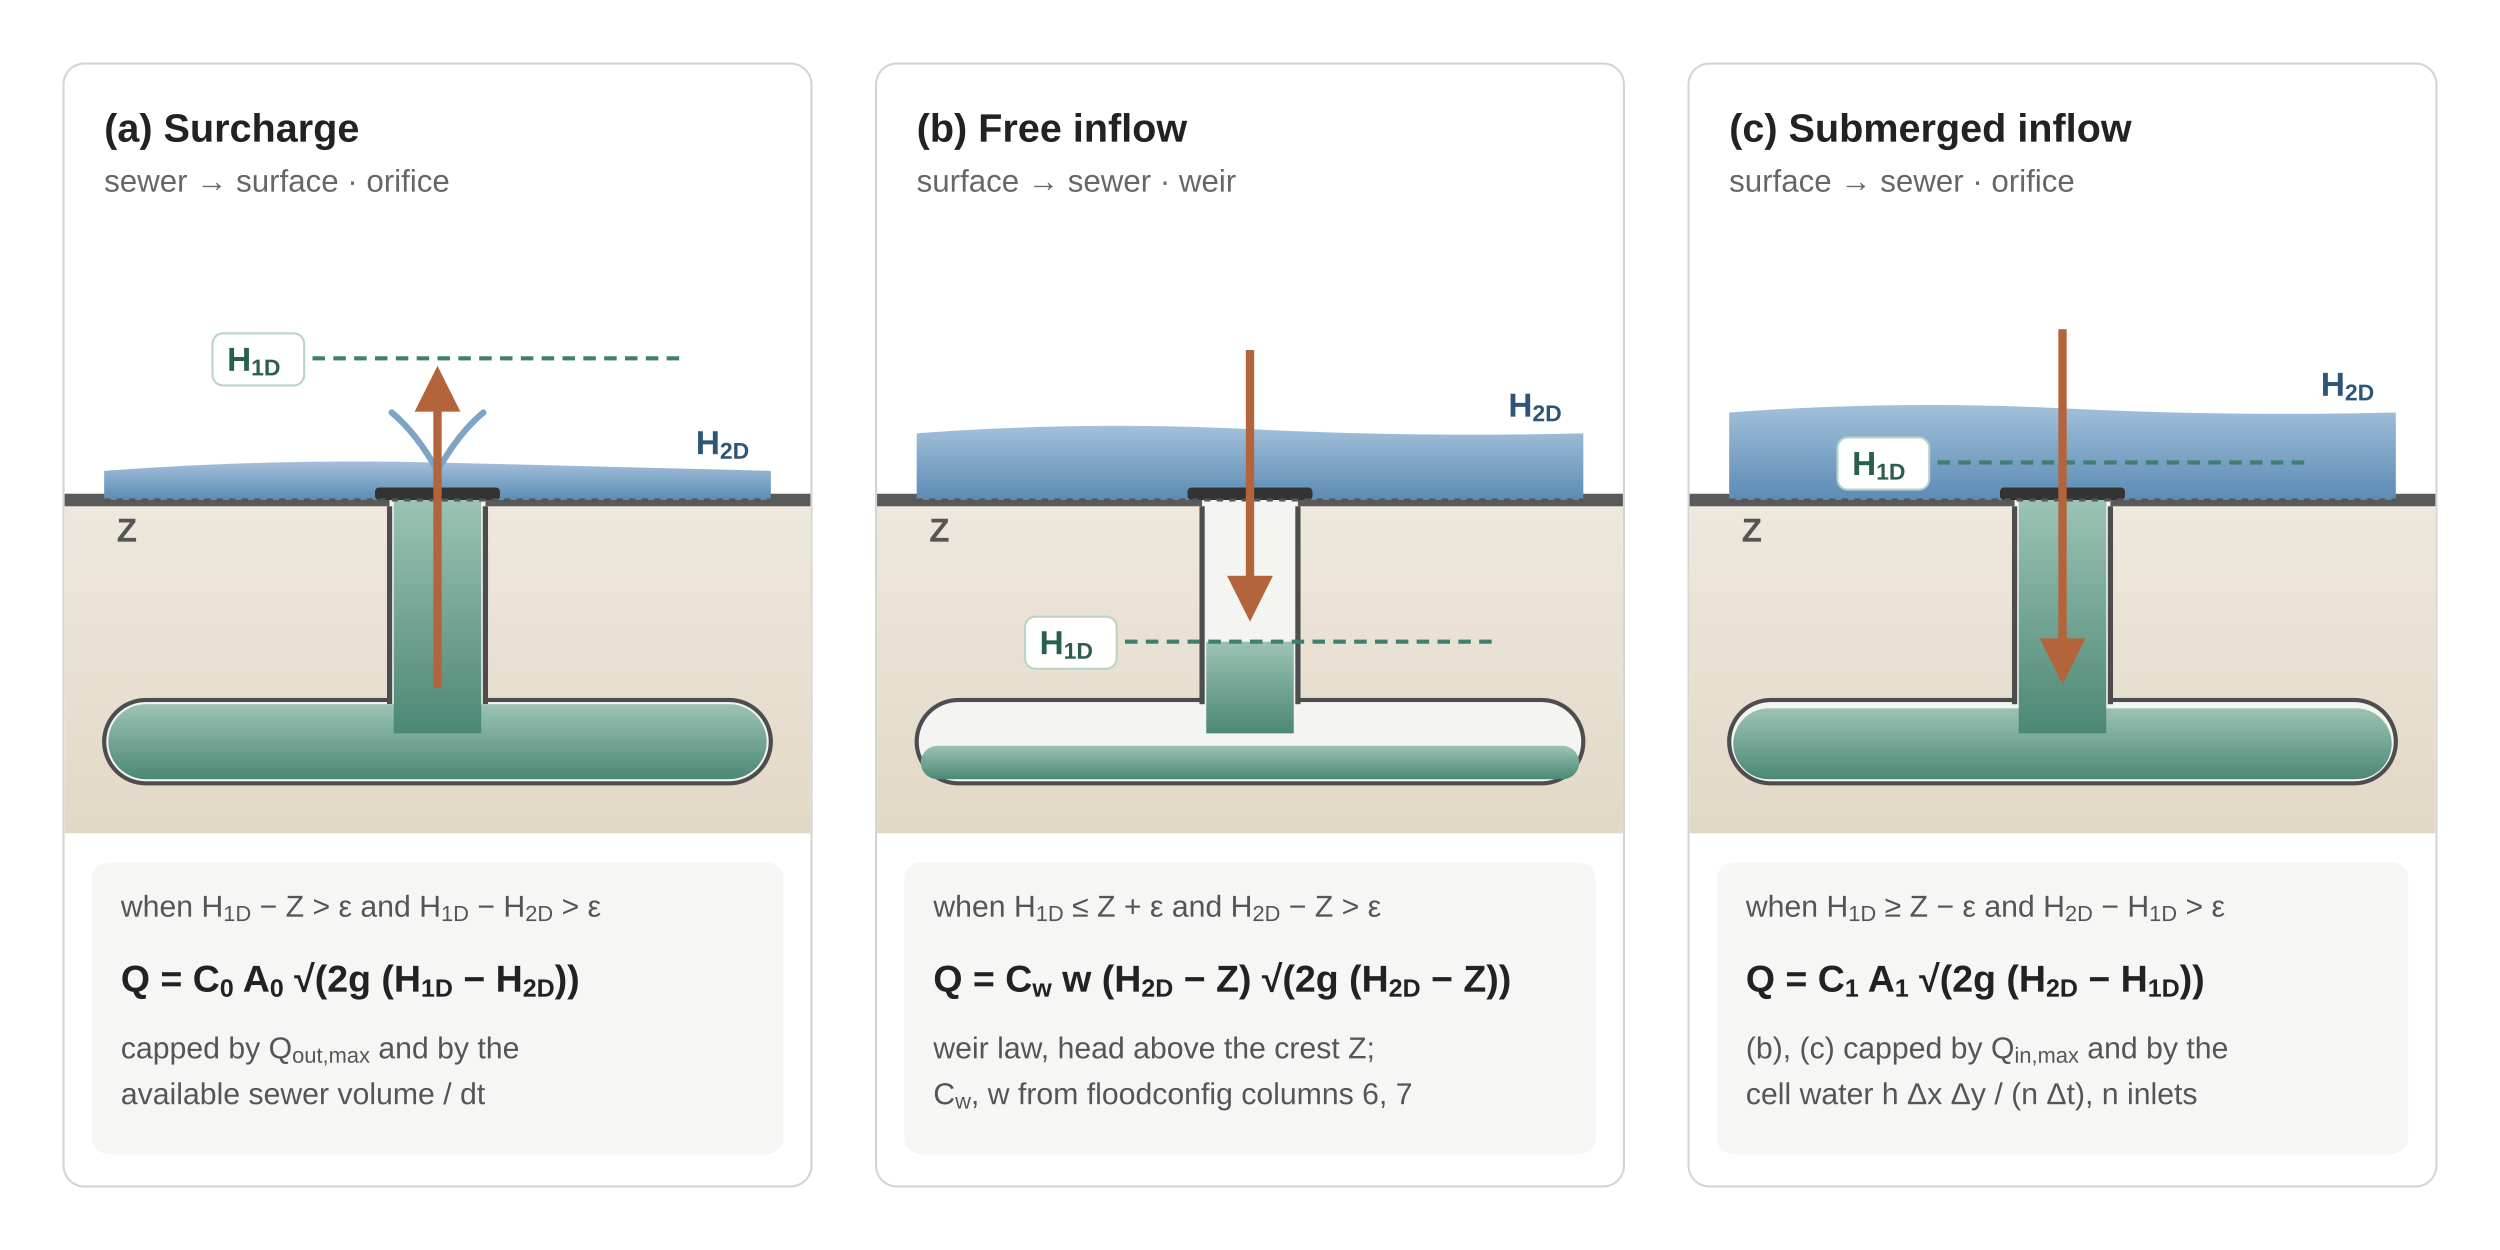
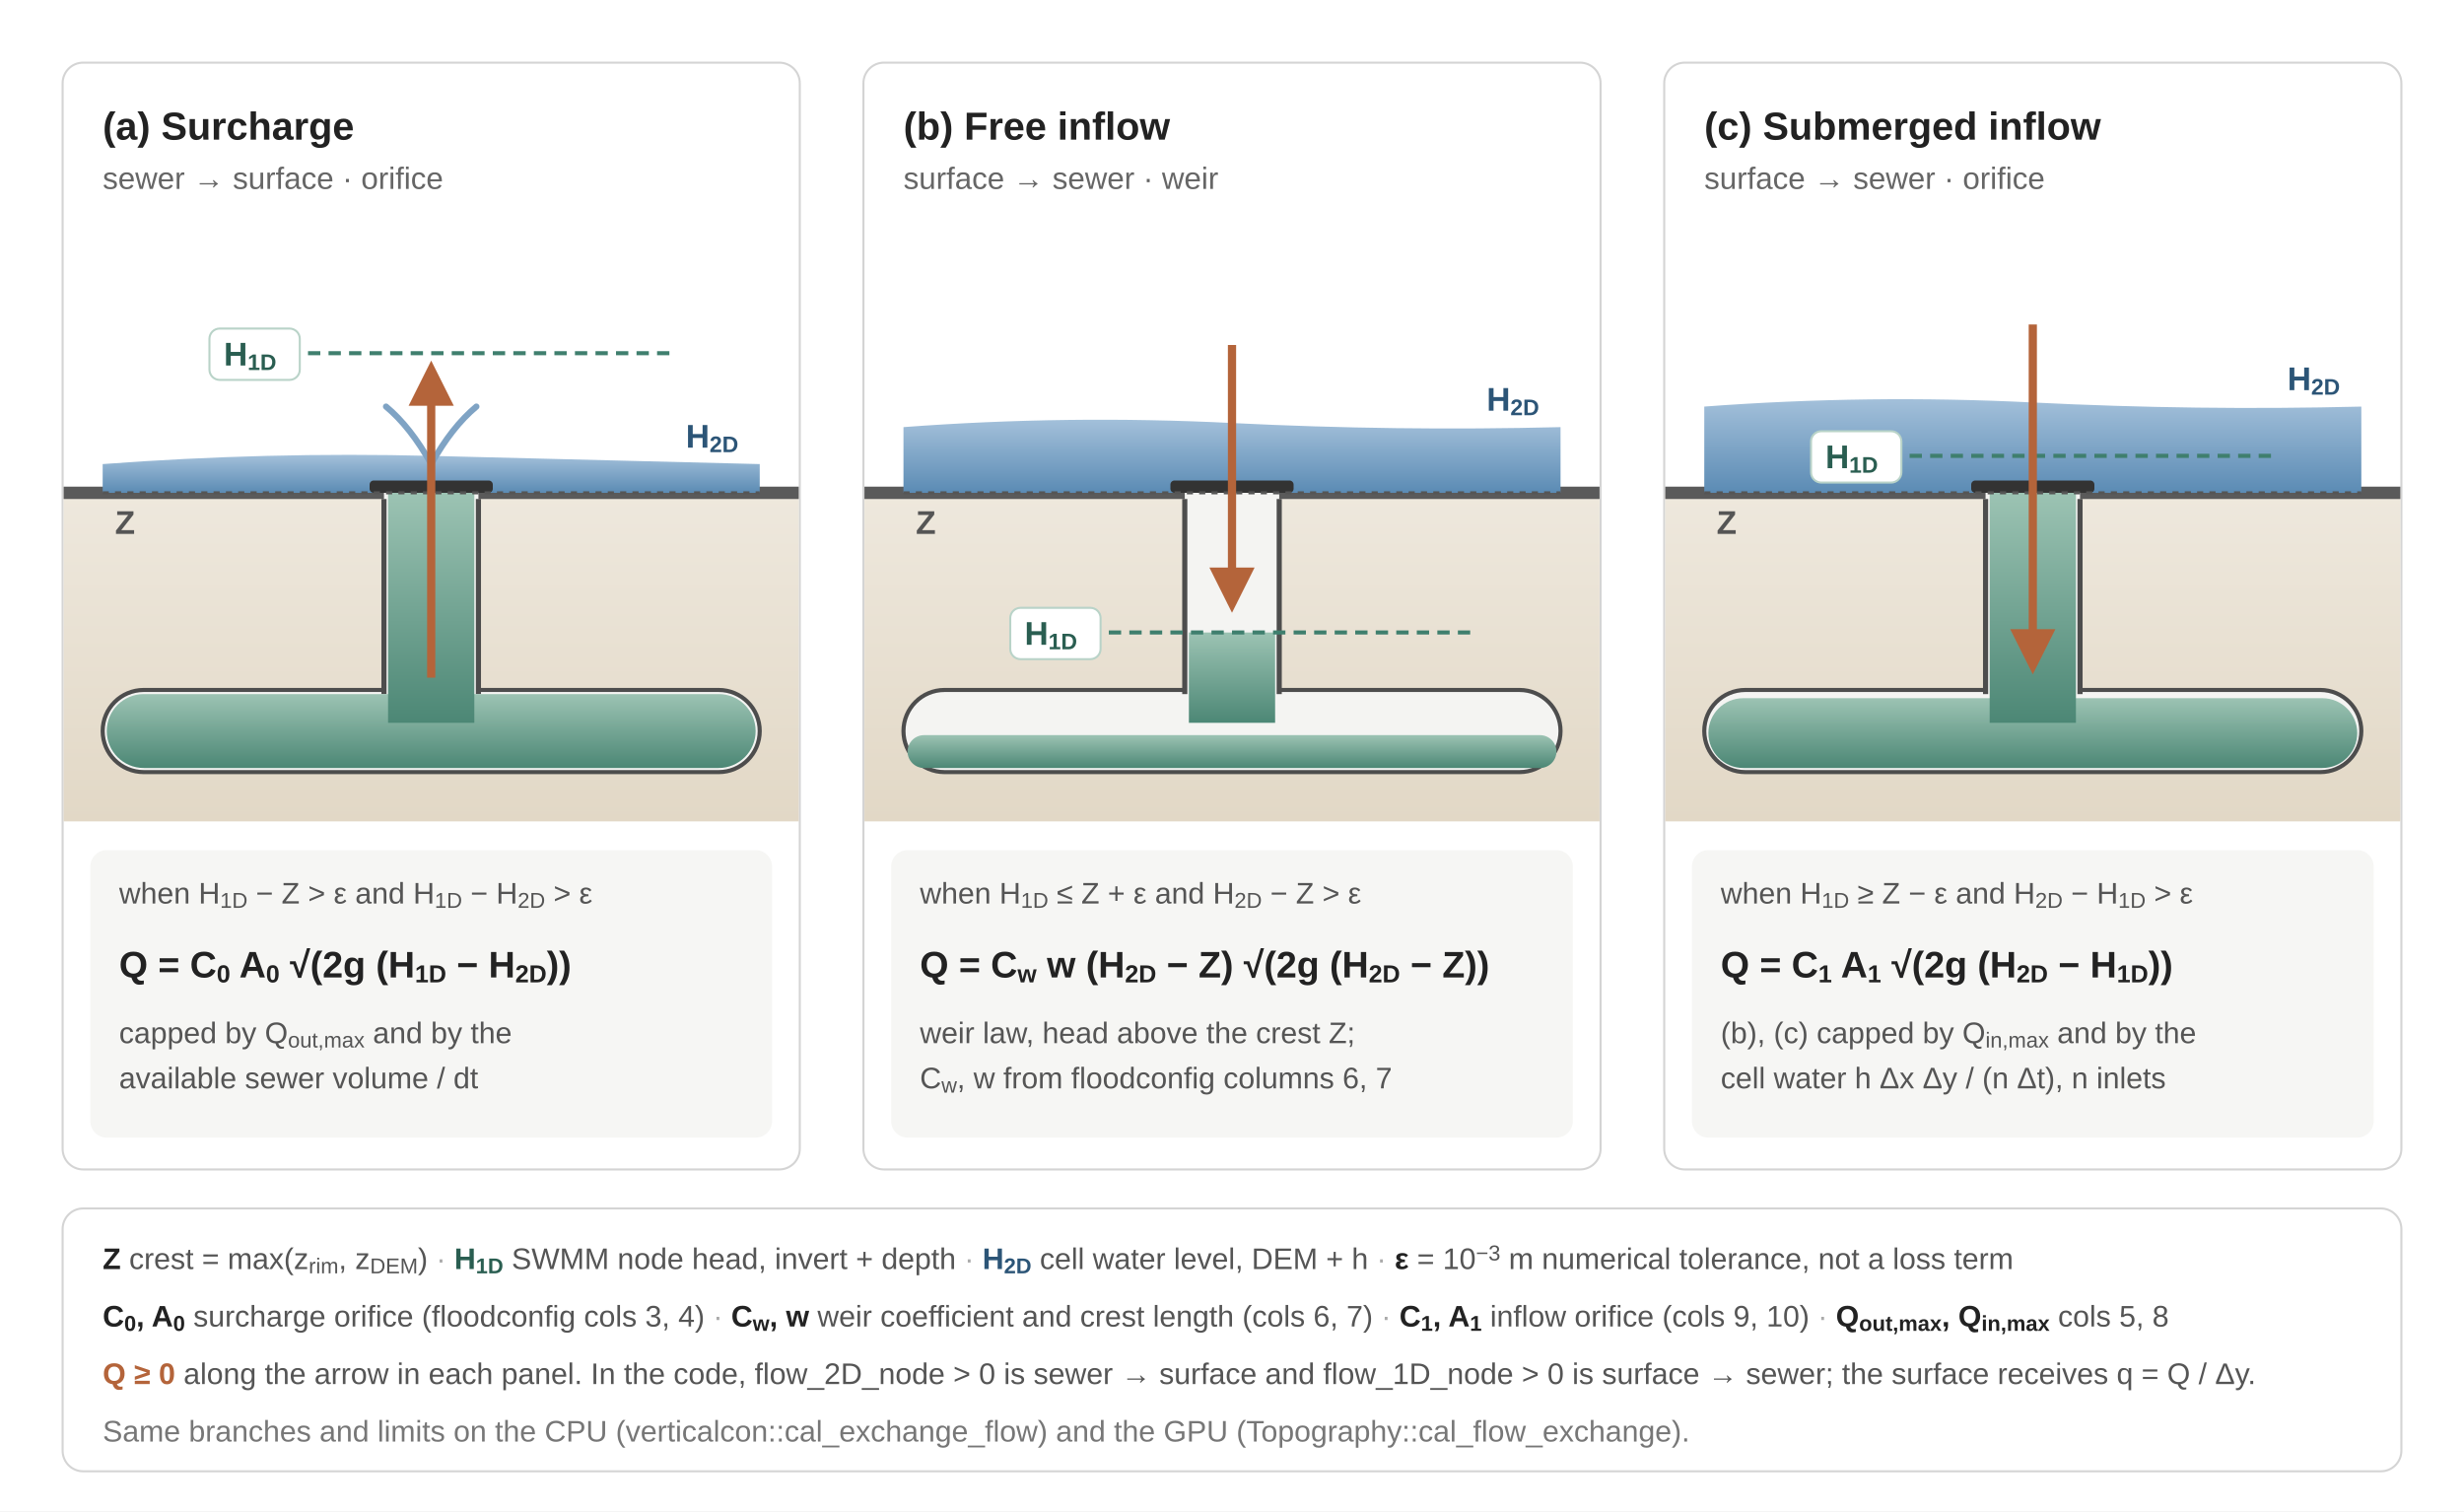
- <svg xmlns="http://www.w3.org/2000/svg" width="1200" height="600" viewBox="0 0 1200 600" font-family="Arial, Helvetica, 'Liberation Sans', sans-serif">
+ <svg xmlns="http://www.w3.org/2000/svg" width="1200" height="736" viewBox="0 0 1200 736" font-family="Arial, Helvetica, 'Liberation Sans', sans-serif">
  <defs>
    <linearGradient id="soil" x1="0" y1="0" x2="0" y2="1">
      <stop offset="0" stop-color="#EEE8DD" />
      <stop offset="1" stop-color="#E2D8C6" />
    </linearGradient>
    <linearGradient id="sw" x1="0" y1="0" x2="0" y2="1">
      <stop offset="0" stop-color="#A3C0DA" />
      <stop offset="1" stop-color="#5B8BB4" />
    </linearGradient>
    <linearGradient id="pw" x1="0" y1="0" x2="0" y2="1">
      <stop offset="0" stop-color="#9CC3B3" />
      <stop offset="1" stop-color="#4C8775" />
    </linearGradient>
    <marker id="o" viewBox="0 0 10 10" refX="8" refY="5" markerWidth="5.5" markerHeight="5.5" orient="auto">
      <path d="M0,0 L10,5 L0,10 z" fill="#B4643A" />
    </marker>
    <clipPath id="pc">
      <rect x="1" y="1" width="358" height="538" rx="9" />
    </clipPath>
    <g id="ground">
      <rect x="0" y="210" width="360" height="160" fill="url(#soil)" />
      <rect x="0" y="207" width="360" height="6" fill="#5A5A5A" />
      <rect x="20" y="306" width="320" height="40" rx="20" fill="#F4F4F2" stroke="#4D4D4D" stroke-width="2" />
      <rect x="157" y="210" width="46" height="100" fill="#F4F4F2" />
      <path d="M157,213 V308 M203,213 V308" stroke="#4D4D4D" stroke-width="2.5" />
    </g>
  </defs>
-   <rect width="1200" height="600" fill="#ffffff" />
+   <rect width="1200" height="736" fill="#ffffff" />
  <g transform="translate(30,30)">
    <rect x="0.5" y="0.5" width="359" height="539" rx="10" fill="#ffffff" stroke="#D4D4D4" />
    <g clip-path="url(#pc)">
      <use href="#ground" />
      <rect x="22" y="308" width="316" height="36" rx="18" fill="url(#pw)" />
      <rect x="159" y="210" width="42" height="112" fill="url(#pw)" />
      <path d="M20,210 L20,196 Q100,190 180,192 T340,196 L340,210 Z" fill="url(#sw)" />
      <rect x="150" y="204" width="60" height="6" rx="2" fill="#333333" />
      <path d="M180,196 Q170,178 158,168 M180,196 Q190,178 202,168" stroke="#7FA3C4" stroke-width="3" fill="none" stroke-linecap="round" />
      <line x1="120" y1="142" x2="300" y2="142" stroke="#3F7F6E" stroke-width="2" stroke-dasharray="6 4" />
      <line x1="20" y1="210" x2="340" y2="210" stroke="#555555" stroke-width="1.5" stroke-dasharray="3 3" />
      <path d="M180,300 V150" stroke="#B4643A" stroke-width="4" fill="none" marker-end="url(#o)" />
    </g>
    <text x="20" y="38" font-size="19" font-weight="700" fill="#222222">(a) Surcharge</text>
    <text x="20" y="62" font-size="15" fill="#666666">sewer → surface · orifice</text>
    <g font-size="16" font-weight="700">
      <rect x="72" y="130" width="44" height="25" rx="5" fill="#ffffff" stroke="#B9D3C8" />
      <text x="79" y="148" fill="#2A5E51">H<tspan baseline-shift="sub" font-size="11">1D</tspan>
      </text>
      <text x="304" y="188" fill="#2C5577">H<tspan baseline-shift="sub" font-size="11">2D</tspan>
      </text>
      <text x="26" y="230" fill="#555555">Z</text>
    </g>
    <rect x="14" y="384" width="332" height="140" rx="8" fill="#F6F6F4" />
    <g font-size="14.5" fill="#555555">
      <text x="28" y="410">when H<tspan baseline-shift="sub" font-size="10.5">1D</tspan> − Z &gt; ε and H<tspan baseline-shift="sub" font-size="10.5">1D</tspan> − H<tspan baseline-shift="sub" font-size="10.5">2D</tspan> &gt; ε</text>
      <text x="28" y="446" font-size="18" fill="#222222" font-weight="700">Q = C<tspan baseline-shift="sub" font-size="12">0</tspan> A<tspan baseline-shift="sub" font-size="12">0</tspan> √(2g (H<tspan baseline-shift="sub" font-size="12">1D</tspan> − H<tspan baseline-shift="sub" font-size="12">2D</tspan>))</text>
      <text x="28" y="478">capped by Q<tspan baseline-shift="sub" font-size="10.5">out,max</tspan> and by the</text>
      <text x="28" y="500">available sewer volume / dt</text>
    </g>
  </g>
  <g transform="translate(420,30)">
    <rect x="0.5" y="0.5" width="359" height="539" rx="10" fill="#ffffff" stroke="#D4D4D4" />
    <g clip-path="url(#pc)">
      <use href="#ground" />
      <rect x="22" y="328" width="316" height="16" rx="8" fill="url(#pw)" />
      <rect x="159" y="278" width="42" height="44" fill="url(#pw)" />
      <path d="M20,210 L20,178 Q100,172 180,176 T340,178 L340,210 Z" fill="url(#sw)" />
      <rect x="150" y="204" width="60" height="6" rx="2" fill="#333333" />
      <line x1="120" y1="278" x2="300" y2="278" stroke="#3F7F6E" stroke-width="2" stroke-dasharray="6 4" />
      <line x1="20" y1="210" x2="340" y2="210" stroke="#555555" stroke-width="1.5" stroke-dasharray="3 3" />
      <path d="M180,138 V264" stroke="#B4643A" stroke-width="4" fill="none" marker-end="url(#o)" />
    </g>
    <text x="20" y="38" font-size="19" font-weight="700" fill="#222222">(b) Free inflow</text>
    <text x="20" y="62" font-size="15" fill="#666666">surface → sewer · weir</text>
    <g font-size="16" font-weight="700">
      <rect x="72" y="266" width="44" height="25" rx="5" fill="#ffffff" stroke="#B9D3C8" />
      <text x="79" y="284" fill="#2A5E51">H<tspan baseline-shift="sub" font-size="11">1D</tspan>
      </text>
      <text x="304" y="170" fill="#2C5577">H<tspan baseline-shift="sub" font-size="11">2D</tspan>
      </text>
      <text x="26" y="230" fill="#555555">Z</text>
    </g>
    <rect x="14" y="384" width="332" height="140" rx="8" fill="#F6F6F4" />
    <g font-size="14.5" fill="#555555">
      <text x="28" y="410">when H<tspan baseline-shift="sub" font-size="10.5">1D</tspan> ≤ Z + ε and H<tspan baseline-shift="sub" font-size="10.5">2D</tspan> − Z &gt; ε</text>
      <text x="28" y="446" font-size="18" fill="#222222" font-weight="700">Q = C<tspan baseline-shift="sub" font-size="12">w</tspan> w (H<tspan baseline-shift="sub" font-size="12">2D</tspan> − Z) √(2g (H<tspan baseline-shift="sub" font-size="12">2D</tspan> − Z))</text>
      <text x="28" y="478">weir law, head above the crest Z;</text>
      <text x="28" y="500">C<tspan baseline-shift="sub" font-size="10.5">w</tspan>, w from floodconfig columns 6, 7</text>
    </g>
  </g>
  <g transform="translate(810,30)">
    <rect x="0.5" y="0.5" width="359" height="539" rx="10" fill="#ffffff" stroke="#D4D4D4" />
    <g clip-path="url(#pc)">
      <use href="#ground" />
      <rect x="22" y="310" width="316" height="34" rx="17" fill="url(#pw)" />
      <rect x="159" y="210" width="42" height="112" fill="url(#pw)" />
      <path d="M20,210 L20,168 Q100,162 180,166 T340,168 L340,210 Z" fill="url(#sw)" />
      <rect x="150" y="204" width="60" height="6" rx="2" fill="#333333" />
      <line x1="120" y1="192" x2="300" y2="192" stroke="#3F7F6E" stroke-width="2" stroke-dasharray="6 4" />
      <line x1="20" y1="210" x2="340" y2="210" stroke="#555555" stroke-width="1.5" stroke-dasharray="3 3" />
      <path d="M180,128 V294" stroke="#B4643A" stroke-width="4" fill="none" marker-end="url(#o)" />
    </g>
    <text x="20" y="38" font-size="19" font-weight="700" fill="#222222">(c) Submerged inflow</text>
    <text x="20" y="62" font-size="15" fill="#666666">surface → sewer · orifice</text>
    <g font-size="16" font-weight="700">
      <rect x="72" y="180" width="44" height="25" rx="5" fill="#ffffff" stroke="#B9D3C8" />
      <text x="79" y="198" fill="#2A5E51">H<tspan baseline-shift="sub" font-size="11">1D</tspan>
      </text>
      <text x="304" y="160" fill="#2C5577">H<tspan baseline-shift="sub" font-size="11">2D</tspan>
      </text>
      <text x="26" y="230" fill="#555555">Z</text>
    </g>
    <rect x="14" y="384" width="332" height="140" rx="8" fill="#F6F6F4" />
    <g font-size="14.5" fill="#555555">
      <text x="28" y="410">when H<tspan baseline-shift="sub" font-size="10.5">1D</tspan> ≥ Z − ε and H<tspan baseline-shift="sub" font-size="10.5">2D</tspan> − H<tspan baseline-shift="sub" font-size="10.5">1D</tspan> &gt; ε</text>
      <text x="28" y="446" font-size="18" fill="#222222" font-weight="700">Q = C<tspan baseline-shift="sub" font-size="12">1</tspan> A<tspan baseline-shift="sub" font-size="12">1</tspan> √(2g (H<tspan baseline-shift="sub" font-size="12">2D</tspan> − H<tspan baseline-shift="sub" font-size="12">1D</tspan>))</text>
      <text x="28" y="478">(b), (c) capped by Q<tspan baseline-shift="sub" font-size="10.5">in,max</tspan> and by the</text>
      <text x="28" y="500">cell water h Δx Δy / (n Δt), n inlets</text>
    </g>
  </g>
+   <rect x="30.5" y="588.5" width="1139" height="128" rx="10" fill="#ffffff" stroke="#D4D4D4" />
+   <g font-size="14.5" fill="#555555">
+     <text x="50" y="618">
+       <tspan font-weight="700" fill="#222222">Z</tspan> crest = max(z<tspan baseline-shift="sub" font-size="10.5">rim</tspan>, z<tspan baseline-shift="sub" font-size="10.5">DEM</tspan>) <tspan fill="#AAAAAA"> · </tspan>
+       <tspan font-weight="700" fill="#2A5E51">H<tspan baseline-shift="sub" font-size="10.5">1D</tspan>
+       </tspan> SWMM node head, invert + depth <tspan fill="#AAAAAA"> · </tspan>
+       <tspan font-weight="700" fill="#2C5577">H<tspan baseline-shift="sub" font-size="10.5">2D</tspan>
+       </tspan> cell water level, DEM + h <tspan fill="#AAAAAA"> · </tspan>
+       <tspan font-weight="700" fill="#222222">ε</tspan> = 10<tspan baseline-shift="super" font-size="10.5">−3</tspan> m numerical tolerance, not a loss term</text>
+     <text x="50" y="646">
+       <tspan font-weight="700" fill="#222222">C<tspan baseline-shift="sub" font-size="10.5">0</tspan>, A<tspan baseline-shift="sub" font-size="10.5">0</tspan>
+       </tspan> surcharge orifice (floodconfig cols 3, 4) <tspan fill="#AAAAAA"> · </tspan>
+       <tspan font-weight="700" fill="#222222">C<tspan baseline-shift="sub" font-size="10.5">w</tspan>, w</tspan> weir coefficient and crest length (cols 6, 7) <tspan fill="#AAAAAA"> · </tspan>
+       <tspan font-weight="700" fill="#222222">C<tspan baseline-shift="sub" font-size="10.5">1</tspan>, A<tspan baseline-shift="sub" font-size="10.5">1</tspan>
+       </tspan> inflow orifice (cols 9, 10) <tspan fill="#AAAAAA"> · </tspan>
+       <tspan font-weight="700" fill="#222222">Q<tspan baseline-shift="sub" font-size="10.5">out,max</tspan>, Q<tspan baseline-shift="sub" font-size="10.5">in,max</tspan>
+       </tspan> cols 5, 8</text>
+     <text x="50" y="674">
+       <tspan font-weight="700" fill="#B4643A">Q ≥ 0</tspan> along the arrow in each panel. In the code, flow_2D_node &gt; 0 is sewer → surface and flow_1D_node &gt; 0 is surface → sewer; the surface receives q = Q / Δy.</text>
+     <text x="50" y="702" fill="#777777">Same branches and limits on the CPU (verticalcon::cal_exchange_flow) and the GPU (Topography::cal_flow_exchange).</text>
+   </g>
</svg>
